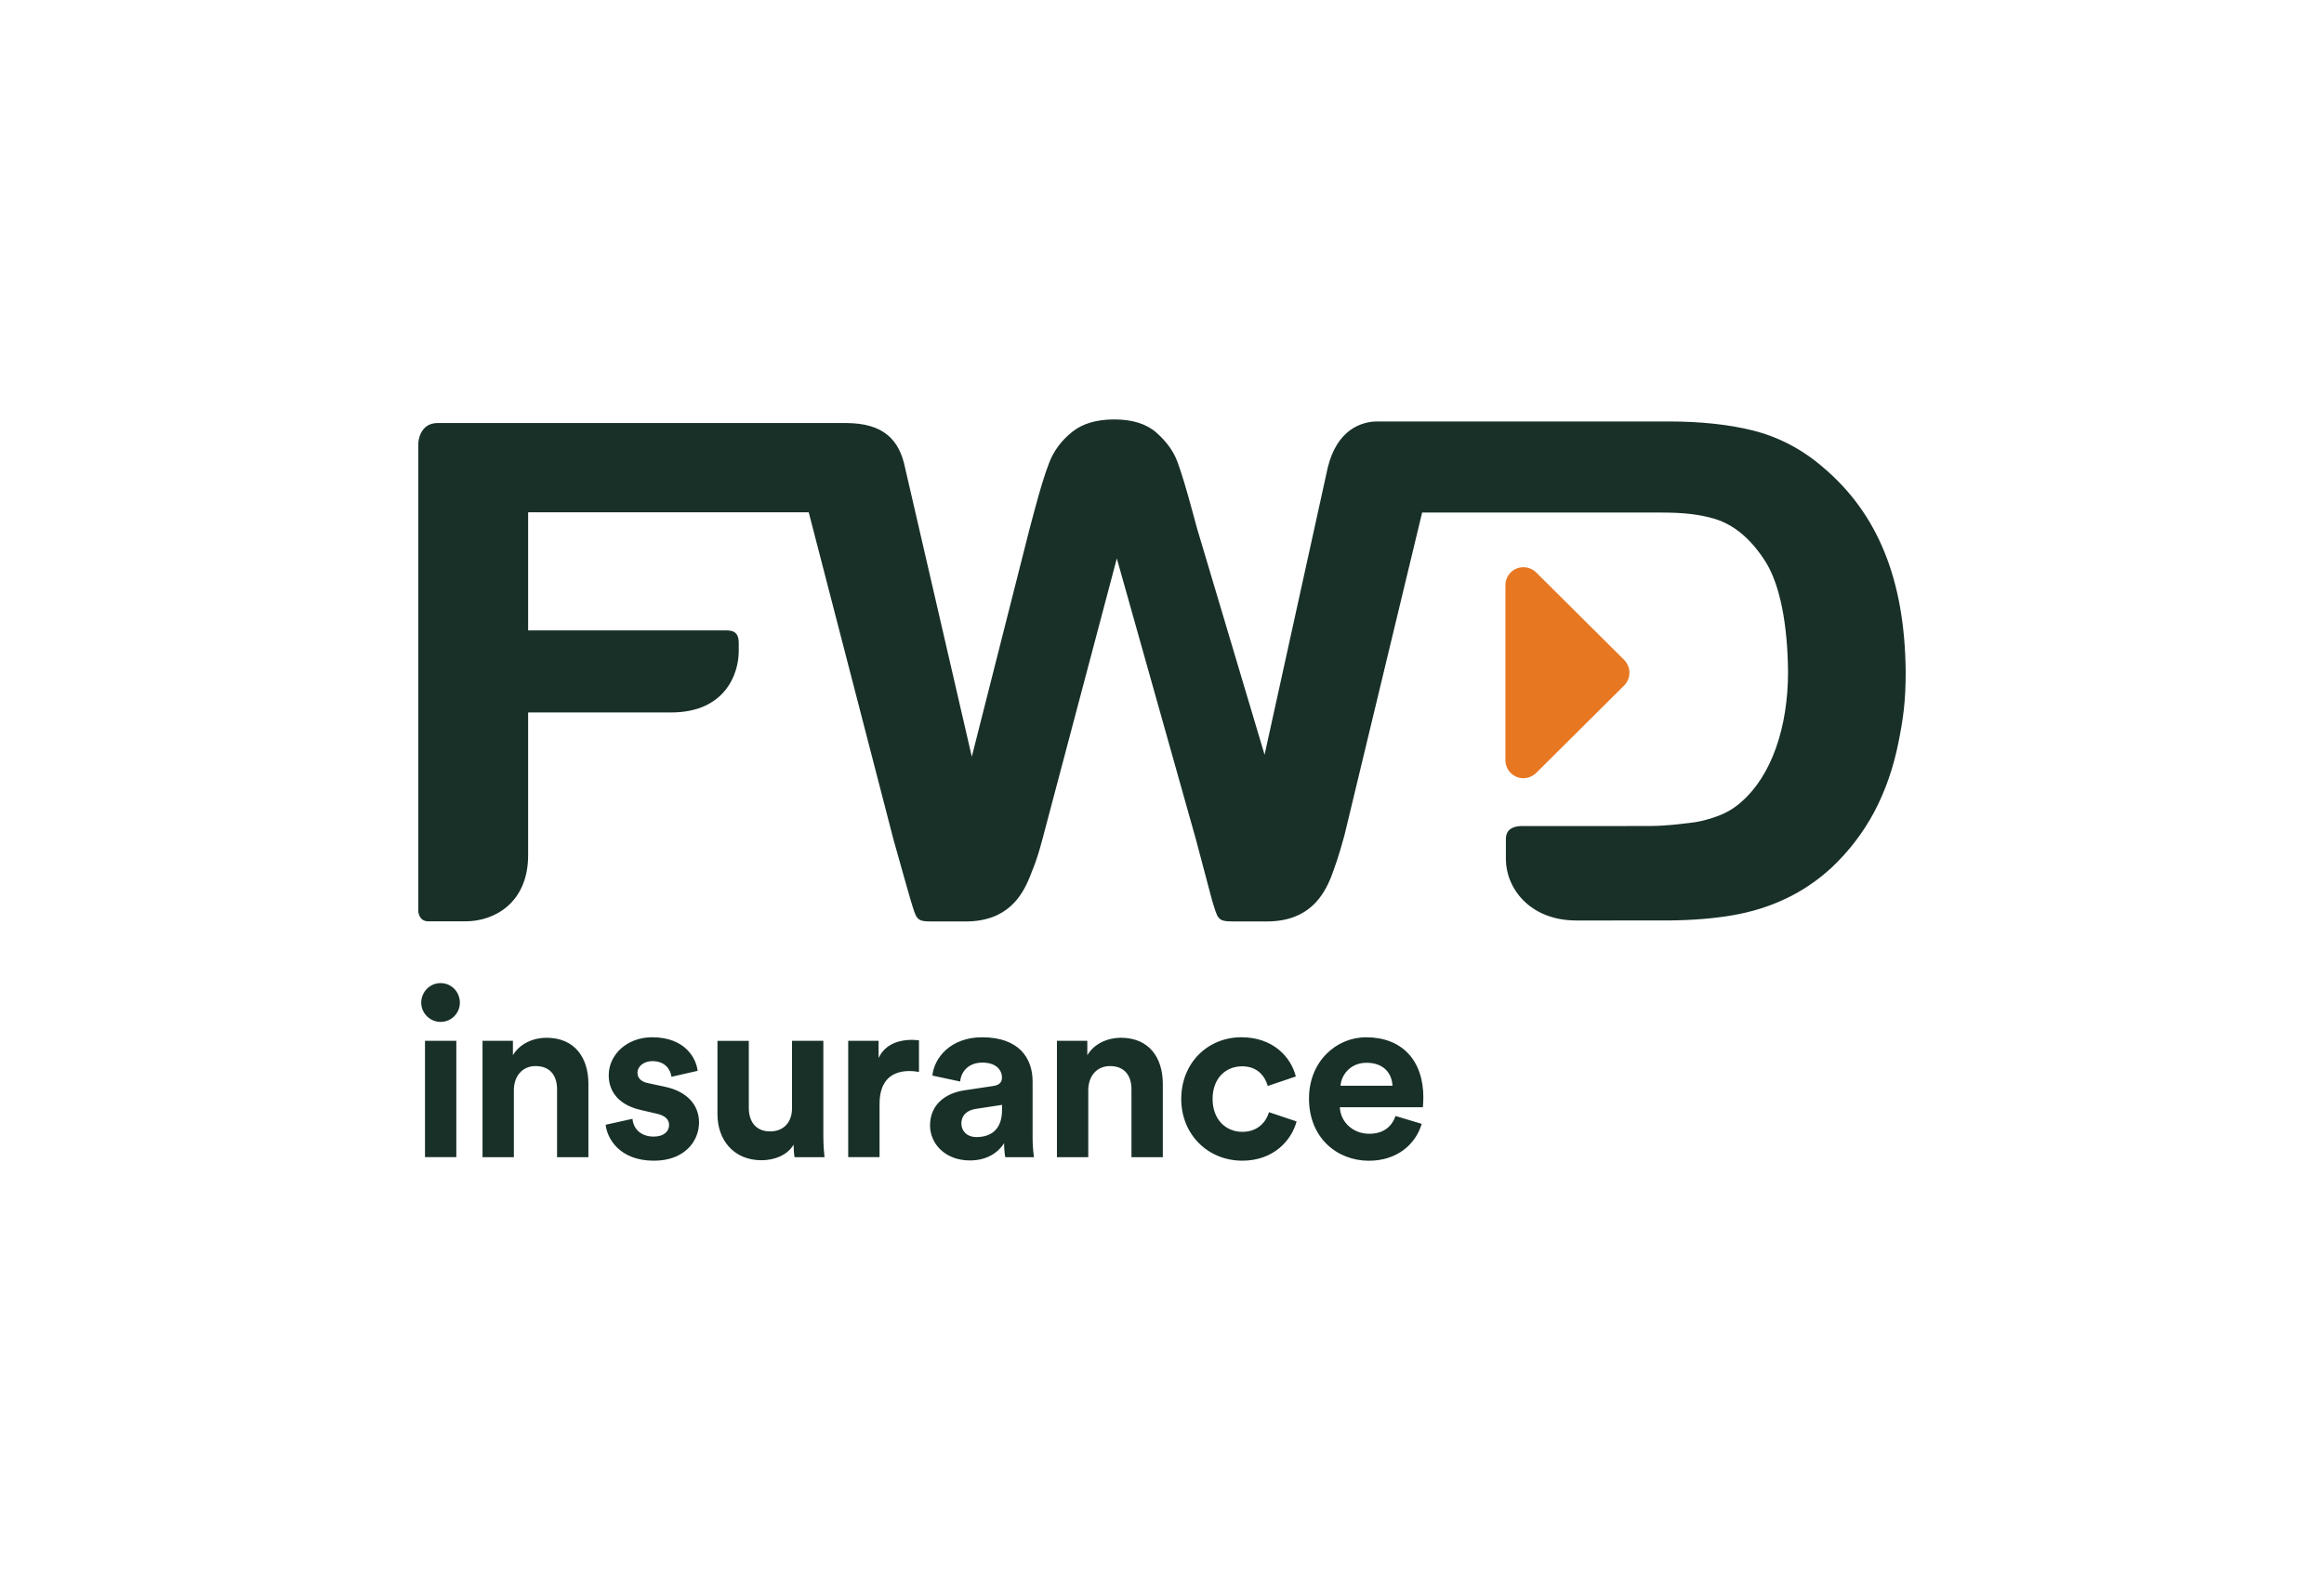
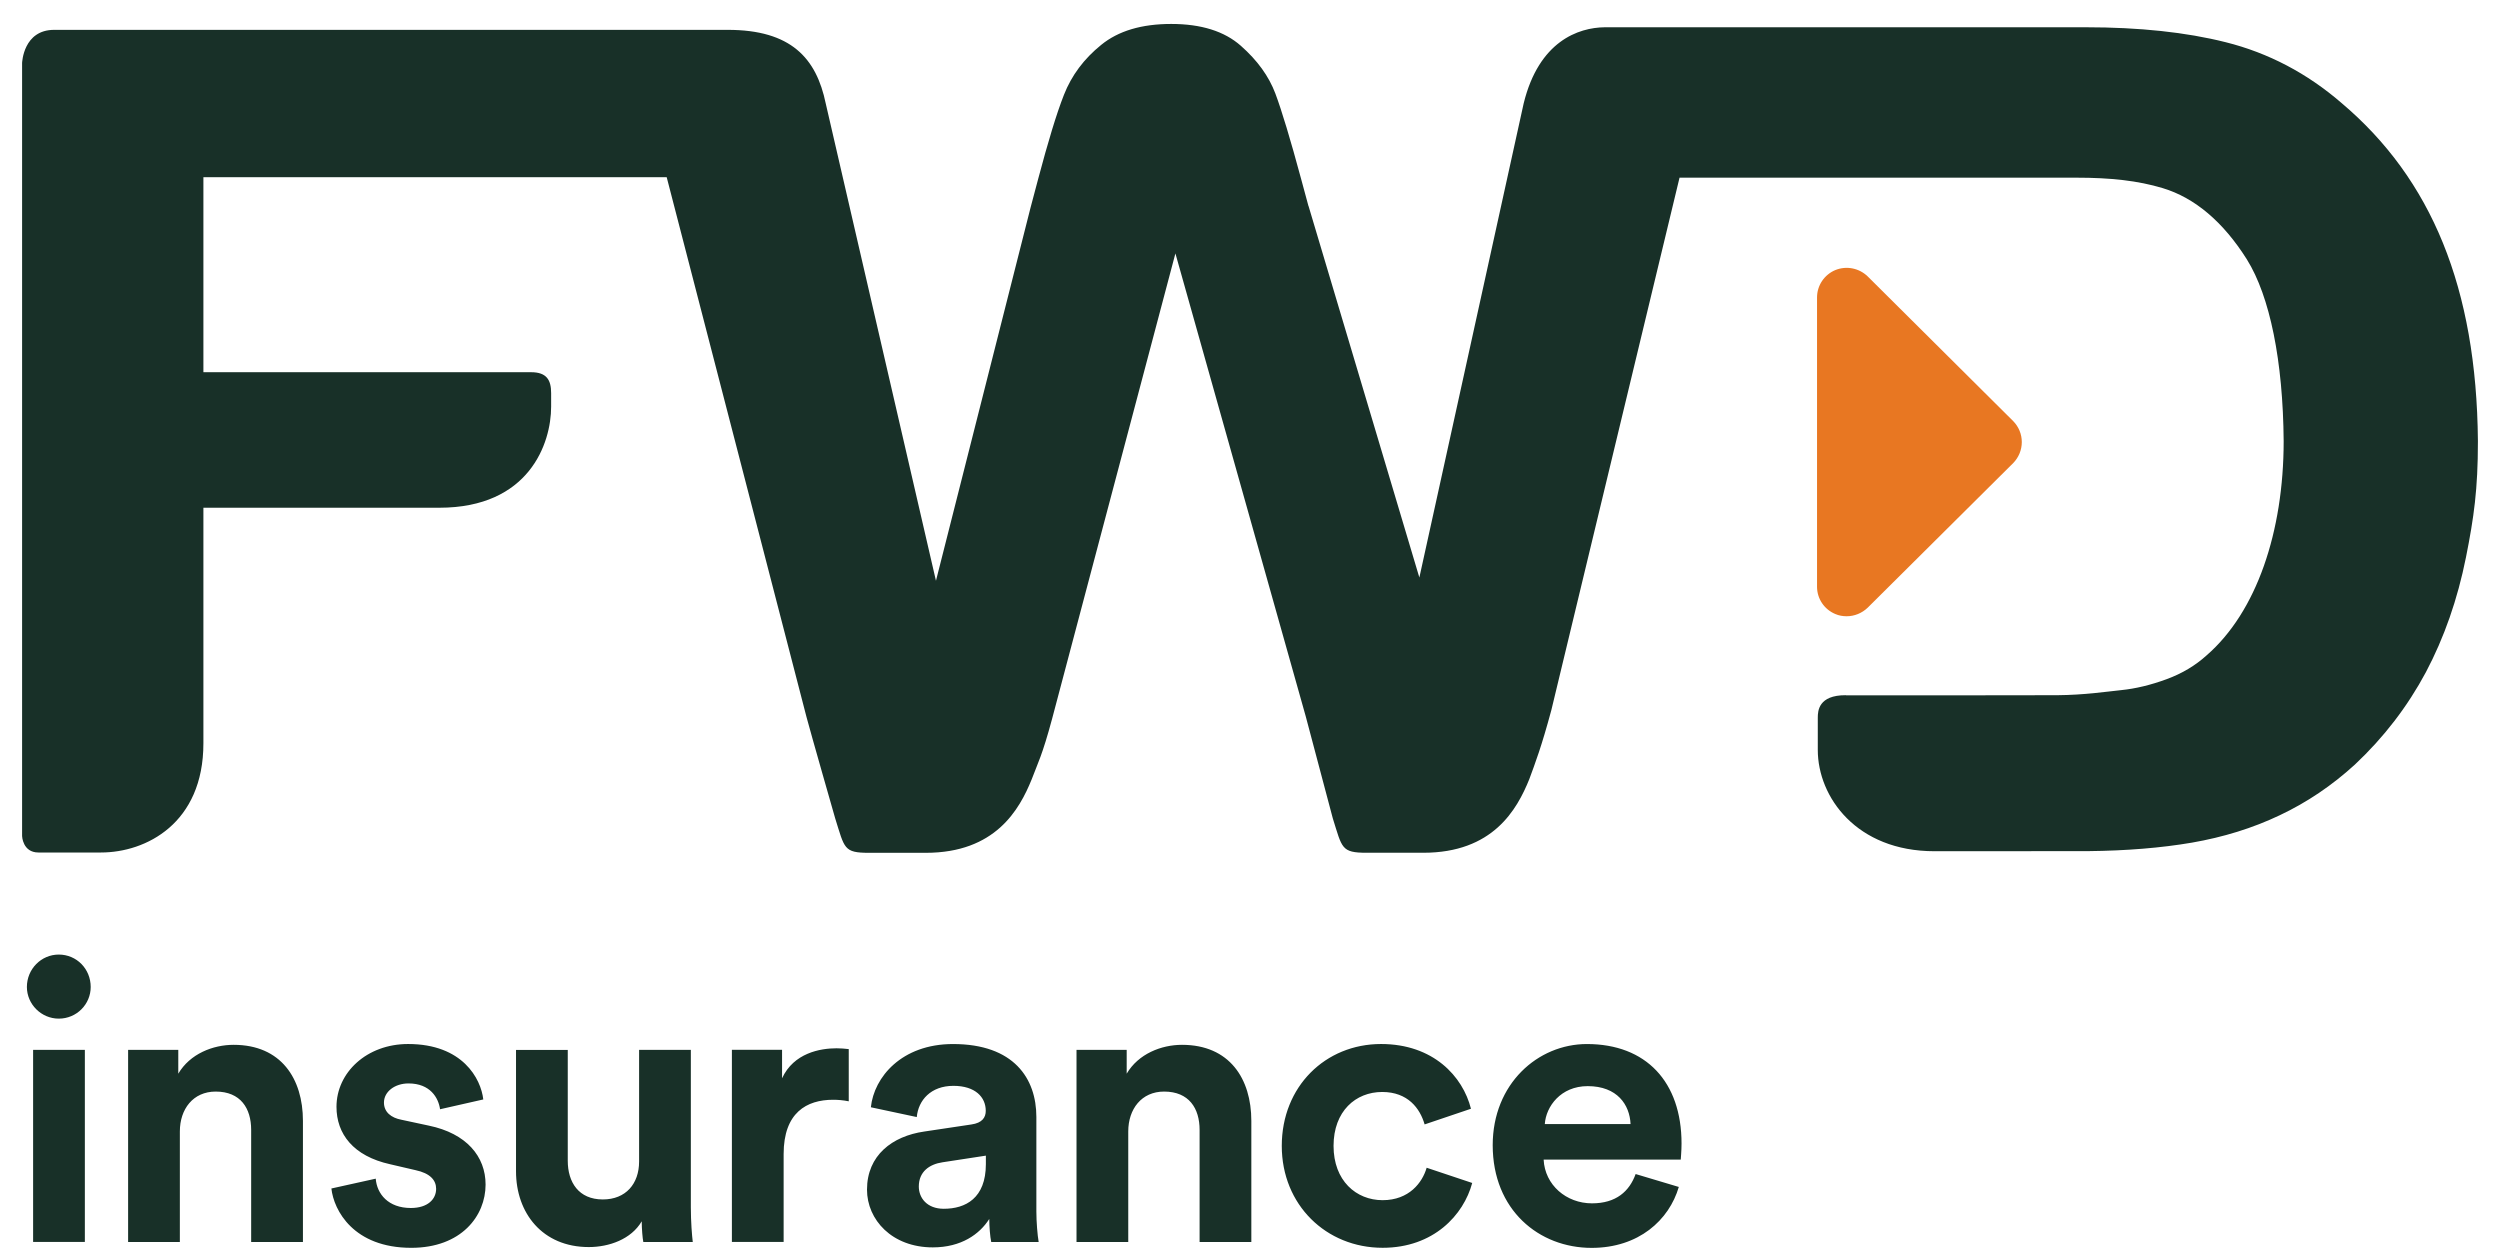
- <svg xmlns="http://www.w3.org/2000/svg" width="132" height="90" viewBox="0 0 132 90" fill="none">
-   <path d="M92.256 37.488C92.444 37.682 92.55 37.936 92.55 38.207C92.55 38.477 92.444 38.734 92.256 38.928L87.251 43.902C87.052 44.095 86.79 44.199 86.526 44.199C86.394 44.199 86.26 44.178 86.134 44.122C85.753 43.963 85.506 43.594 85.506 43.183V33.233C85.506 32.82 85.754 32.451 86.134 32.291C86.518 32.134 86.958 32.223 87.253 32.513L92.256 37.488Z" fill="#E87722" />
-   <path d="M60.881 24.544C60.286 25.025 59.862 25.595 59.6 26.261C59.34 26.922 59.051 27.884 58.714 29.151L58.45 30.146L55.197 42.978L51.406 26.563C51.083 24.995 50.206 24.027 48.035 24.027H47.991H24.866C23.801 24.025 23.763 25.152 23.76 25.162V51.761C23.76 51.761 23.778 52.327 24.322 52.327H26.474C28.02 52.327 29.997 51.327 29.997 48.57V47.385V40.466H38.11C41.204 40.466 41.959 38.252 41.959 36.991V36.523C41.959 36.077 41.809 35.804 41.27 35.804H39.172H29.997V29.095H45.934L50.743 47.663C50.89 48.218 51.732 51.157 51.732 51.157C52.057 52.188 52.02 52.337 52.896 52.337H54.844C57.239 52.337 58.064 50.857 58.488 49.815C58.7 49.249 58.85 49 59.193 47.724L63.434 31.718L67.918 47.645C68.065 48.2 68.848 51.15 68.848 51.15C69.171 52.178 69.138 52.335 70.013 52.335H71.96C74.356 52.335 75.183 50.854 75.607 49.805C75.815 49.24 76.024 48.698 76.367 47.425L80.775 29.112H91.01H92.978H94.429C95.602 29.112 96.546 29.214 97.399 29.472C98.499 29.804 99.478 30.63 100.294 31.926C101.085 33.195 101.537 35.418 101.558 38.179C101.557 41.291 100.627 44.054 98.903 45.548C98.519 45.895 98.069 46.166 97.534 46.362C96.99 46.564 96.462 46.691 95.963 46.741C95.424 46.797 94.714 46.906 93.776 46.914H93.763L90.785 46.919H86.508L86.486 46.914C85.56 46.914 85.532 47.453 85.532 47.685V48.798C85.532 50.419 86.865 52.282 89.545 52.282H89.638L94.834 52.279C96.157 52.265 97.343 52.168 98.407 51.986C99.477 51.799 100.484 51.492 101.42 51.046C102.356 50.605 103.223 50.02 104.011 49.299C105.006 48.364 105.819 47.304 106.452 46.121C107.078 44.938 107.54 43.619 107.83 42.168C108.103 40.798 108.24 39.823 108.24 38.197V38.163C108.194 32.901 106.643 29.16 103.553 26.547C102.368 25.521 101.033 24.82 99.564 24.451C98.2 24.108 96.588 23.938 94.747 23.938H94.452H78.206C77.298 23.948 75.938 24.417 75.414 26.558L71.826 42.867L68.012 30.082V30.092L67.757 29.15C67.389 27.786 67.093 26.808 66.872 26.216C66.649 25.627 66.259 25.081 65.685 24.575C65.118 24.073 64.317 23.823 63.291 23.823C62.27 23.823 61.471 24.063 60.881 24.544Z" fill="#183028" />
-   <path d="M79.266 63.387C79.052 63.979 78.597 64.395 77.764 64.395C76.879 64.395 76.143 63.762 76.101 62.89H80.818C80.818 62.861 80.845 62.594 80.845 62.339C80.845 60.217 79.627 58.915 77.59 58.915C75.902 58.915 74.349 60.283 74.349 62.394C74.349 64.625 75.942 65.927 77.751 65.927C79.371 65.927 80.416 64.973 80.751 63.831L79.266 63.387ZM76.141 61.668C76.182 61.062 76.69 60.363 77.616 60.363C78.635 60.363 79.063 61.007 79.091 61.668H76.141ZM70.547 60.564C71.431 60.564 71.848 61.128 72.007 61.68L73.601 61.141C73.321 60.026 72.302 58.914 70.508 58.914C68.593 58.914 67.093 60.376 67.093 62.419C67.093 64.446 68.619 65.924 70.562 65.924C72.317 65.924 73.349 64.795 73.644 63.694L72.077 63.17C71.93 63.681 71.473 64.286 70.562 64.286C69.651 64.286 68.874 63.615 68.874 62.419C68.874 61.222 69.637 60.564 70.547 60.564ZM61.812 61.921C61.812 61.154 62.267 60.55 63.045 60.55C63.902 60.55 64.266 61.128 64.266 61.867V65.724H66.046V61.558C66.046 60.108 65.296 58.942 63.661 58.942C62.951 58.942 62.16 59.251 61.758 59.935V59.115H60.032V65.724H61.812V61.921ZM55.465 64.582C54.888 64.582 54.606 64.207 54.606 63.817C54.606 63.306 54.969 63.05 55.426 62.982L56.914 62.754V63.048C56.912 64.22 56.215 64.582 55.465 64.582ZM52.825 63.924C52.825 64.957 53.682 65.91 55.088 65.91C56.067 65.91 56.698 65.456 57.031 64.932C57.031 65.185 57.059 65.549 57.098 65.724H58.73C58.689 65.494 58.651 65.025 58.651 64.678V61.425C58.651 60.097 57.875 58.915 55.783 58.915C54.015 58.915 53.065 60.056 52.958 61.09L54.537 61.427C54.59 60.849 55.02 60.353 55.798 60.353C56.548 60.353 56.91 60.741 56.91 61.212C56.91 61.44 56.79 61.629 56.414 61.682L54.793 61.925C53.697 62.083 52.825 62.741 52.825 63.924ZM52.195 59.089C52.06 59.074 51.927 59.061 51.78 59.061C51.216 59.061 50.305 59.221 49.903 60.093V59.114H48.177V65.722H49.957V62.7C49.957 61.275 50.748 60.832 51.66 60.832C51.819 60.832 51.996 60.845 52.197 60.885V59.089H52.195ZM45.13 65.724H46.831C46.804 65.494 46.765 65.04 46.765 64.529V59.115H44.985V62.957C44.985 63.722 44.528 64.261 43.737 64.261C42.906 64.261 42.531 63.67 42.531 62.931V59.117H40.751V63.294C40.751 64.731 41.66 65.899 43.254 65.899C43.951 65.899 44.714 65.631 45.075 65.013C45.077 65.279 45.103 65.588 45.13 65.724ZM34.4 63.884C34.481 64.636 35.163 65.925 37.146 65.925C38.873 65.925 39.704 64.825 39.704 63.749C39.704 62.782 39.048 61.989 37.749 61.721L36.812 61.52C36.451 61.453 36.208 61.252 36.208 60.928C36.208 60.553 36.583 60.27 37.052 60.27C37.802 60.27 38.084 60.768 38.138 61.158L39.625 60.821C39.544 60.108 38.915 58.914 37.039 58.914C35.618 58.914 34.575 59.894 34.575 61.075C34.575 62.004 35.15 62.769 36.421 63.05L37.293 63.253C37.802 63.361 38.003 63.602 38.003 63.896C38.003 64.245 37.723 64.555 37.133 64.555C36.355 64.555 35.966 64.071 35.925 63.546L34.4 63.884ZM29.187 61.921C29.187 61.154 29.642 60.55 30.42 60.55C31.277 60.55 31.64 61.128 31.64 61.867V65.724H33.421V61.558C33.421 60.108 32.671 58.942 31.037 58.942C30.326 58.942 29.535 59.251 29.133 59.935V59.115H27.407V65.724H29.187V61.921ZM23.925 56.952C23.925 57.544 24.419 58.041 25.023 58.041C25.639 58.041 26.12 57.544 26.12 56.952C26.12 56.334 25.639 55.837 25.023 55.837C24.419 55.837 23.925 56.334 23.925 56.952ZM25.919 59.115H24.139V65.722H25.919V59.115V59.115Z" fill="#183028" />
+ <svg xmlns="http://www.w3.org/2000/svg" width="86" height="43" viewBox="0 0 86 43" fill="none">
+   <path d="M69.256 14.488C69.444 14.682 69.55 14.936 69.55 15.207C69.55 15.477 69.444 15.734 69.256 15.928L64.251 20.902C64.052 21.095 63.789 21.199 63.526 21.199C63.394 21.199 63.261 21.178 63.134 21.122C62.753 20.963 62.506 20.595 62.506 20.183V10.233C62.506 9.82 62.755 9.451 63.134 9.291C63.518 9.134 63.958 9.223 64.253 9.513L69.256 14.488Z" fill="#E87722" />
+   <path d="M37.881 1.544C37.286 2.025 36.862 2.595 36.6 3.261C36.34 3.922 36.051 4.884 35.714 6.151L35.45 7.146L32.197 19.978L28.406 3.563C28.083 1.995 27.206 1.027 25.035 1.027H24.991H1.866C0.801 1.025 0.763 2.152 0.76 2.162V28.761C0.76 28.761 0.778 29.326 1.322 29.326H3.474C5.02 29.326 6.997 28.327 6.997 25.57V24.385V17.466H15.11C18.204 17.466 18.959 15.252 18.959 13.991V13.523C18.959 13.077 18.809 12.804 18.27 12.804H16.172H6.997V6.095H22.934L27.743 24.663C27.89 25.218 28.732 28.157 28.732 28.157C29.057 29.188 29.02 29.337 29.896 29.337H31.844C34.239 29.337 35.064 27.857 35.488 26.815C35.7 26.25 35.85 26 36.193 24.724L40.434 8.718L44.918 24.645C45.065 25.2 45.848 28.15 45.848 28.15C46.171 29.178 46.138 29.335 47.013 29.335H48.96C51.356 29.335 52.183 27.854 52.607 26.805C52.815 26.24 53.024 25.698 53.367 24.425L57.776 6.112H68.01H69.978H71.429C72.602 6.112 73.546 6.214 74.399 6.472C75.499 6.804 76.478 7.63 77.294 8.926C78.085 10.195 78.537 12.418 78.558 15.179C78.557 18.291 77.627 21.054 75.903 22.548C75.519 22.895 75.069 23.166 74.534 23.363C73.99 23.564 73.462 23.691 72.963 23.741C72.424 23.797 71.714 23.906 70.776 23.915H70.763L67.785 23.919H63.508L63.486 23.915C62.56 23.915 62.532 24.453 62.532 24.685V25.798C62.532 27.419 63.865 29.282 66.545 29.282H66.638L71.834 29.279C73.157 29.265 74.343 29.168 75.407 28.986C76.477 28.799 77.484 28.492 78.42 28.046C79.356 27.605 80.223 27.02 81.011 26.299C82.006 25.364 82.819 24.305 83.452 23.121C84.078 21.938 84.54 20.619 84.83 19.168C85.103 17.798 85.24 16.823 85.24 15.197V15.163C85.194 9.901 83.643 6.16 80.553 3.547C79.368 2.521 78.033 1.82 76.564 1.452C75.2 1.108 73.588 0.938 71.747 0.938H71.452H55.206C54.298 0.947 52.938 1.417 52.414 3.558L48.826 19.867L45.012 7.082V7.092L44.757 6.15C44.389 4.786 44.093 3.808 43.872 3.216C43.649 2.626 43.259 2.081 42.685 1.575C42.118 1.073 41.317 0.824 40.291 0.824C39.27 0.824 38.471 1.063 37.881 1.544Z" fill="#183028" />
+   <path d="M56.266 40.387C56.052 40.979 55.597 41.395 54.764 41.395C53.879 41.395 53.143 40.762 53.101 39.89H57.818C57.818 39.861 57.845 39.594 57.845 39.339C57.845 37.217 56.627 35.915 54.59 35.915C52.902 35.915 51.349 37.283 51.349 39.394C51.349 41.625 52.941 42.927 54.751 42.927C56.371 42.927 57.416 41.973 57.751 40.831L56.266 40.387ZM53.141 38.668C53.182 38.062 53.69 37.363 54.616 37.363C55.635 37.363 56.063 38.007 56.091 38.668H53.141ZM47.547 37.564C48.431 37.564 48.848 38.128 49.007 38.68L50.601 38.141C50.321 37.026 49.303 35.914 47.508 35.914C45.593 35.914 44.093 37.376 44.093 39.419C44.093 41.446 45.619 42.924 47.562 42.924C49.317 42.924 50.349 41.795 50.644 40.694L49.077 40.17C48.93 40.681 48.473 41.286 47.562 41.286C46.651 41.286 45.874 40.615 45.874 39.419C45.874 38.222 46.637 37.564 47.547 37.564ZM38.812 38.921C38.812 38.154 39.267 37.55 40.045 37.55C40.902 37.55 41.266 38.128 41.266 38.867V42.724H43.046V38.558C43.046 37.108 42.296 35.942 40.661 35.942C39.951 35.942 39.16 36.251 38.758 36.935V36.115H37.032V42.724H38.812V38.921ZM32.465 41.582C31.888 41.582 31.607 41.207 31.607 40.817C31.607 40.306 31.969 40.05 32.426 39.982L33.914 39.754V40.048C33.912 41.22 33.215 41.582 32.465 41.582ZM29.825 40.924C29.825 41.957 30.682 42.91 32.088 42.91C33.067 42.91 33.698 42.456 34.031 41.932C34.031 42.185 34.059 42.548 34.098 42.724H35.73C35.689 42.494 35.651 42.025 35.651 41.678V38.425C35.651 37.097 34.875 35.915 32.783 35.915C31.015 35.915 30.065 37.056 29.958 38.09L31.537 38.427C31.59 37.849 32.02 37.353 32.798 37.353C33.548 37.353 33.91 37.741 33.91 38.212C33.91 38.44 33.79 38.629 33.414 38.682L31.793 38.925C30.697 39.083 29.825 39.741 29.825 40.924ZM29.195 36.089C29.06 36.074 28.927 36.061 28.78 36.061C28.216 36.061 27.305 36.221 26.903 37.093V36.114H25.177V42.722H26.957V39.7C26.957 38.275 27.748 37.832 28.66 37.832C28.82 37.832 28.996 37.845 29.197 37.885V36.089H29.195ZM22.13 42.724H23.831C23.804 42.494 23.765 42.039 23.765 41.529V36.115H21.985V39.957C21.985 40.722 21.528 41.261 20.737 41.261C19.906 41.261 19.531 40.67 19.531 39.931V36.117H17.751V40.294C17.751 41.73 18.66 42.899 20.254 42.899C20.951 42.899 21.714 42.631 22.075 42.013C22.077 42.279 22.103 42.588 22.13 42.724ZM11.4 40.884C11.481 41.636 12.163 42.925 14.146 42.925C15.873 42.925 16.704 41.825 16.704 40.749C16.704 39.782 16.048 38.989 14.749 38.721L13.812 38.52C13.451 38.453 13.208 38.252 13.208 37.928C13.208 37.553 13.582 37.27 14.052 37.27C14.802 37.27 15.084 37.768 15.138 38.158L16.625 37.821C16.544 37.108 15.915 35.914 14.039 35.914C12.618 35.914 11.575 36.894 11.575 38.075C11.575 39.004 12.15 39.769 13.421 40.05L14.293 40.253C14.802 40.361 15.003 40.602 15.003 40.896C15.003 41.245 14.723 41.555 14.133 41.555C13.355 41.555 12.966 41.071 12.925 40.546L11.4 40.884ZM6.187 38.921C6.187 38.154 6.642 37.55 7.42 37.55C8.277 37.55 8.64 38.128 8.64 38.867V42.724H10.421V38.558C10.421 37.108 9.671 35.942 8.037 35.942C7.326 35.942 6.535 36.251 6.133 36.935V36.115H4.407V42.724H6.187V38.921ZM0.925 33.952C0.925 34.544 1.419 35.041 2.022 35.041C2.639 35.041 3.12 34.544 3.12 33.952C3.12 33.334 2.639 32.837 2.022 32.837C1.419 32.837 0.925 33.334 0.925 33.952ZM2.919 36.115H1.139V42.722H2.919V36.115Z" fill="#183028" />
</svg>
